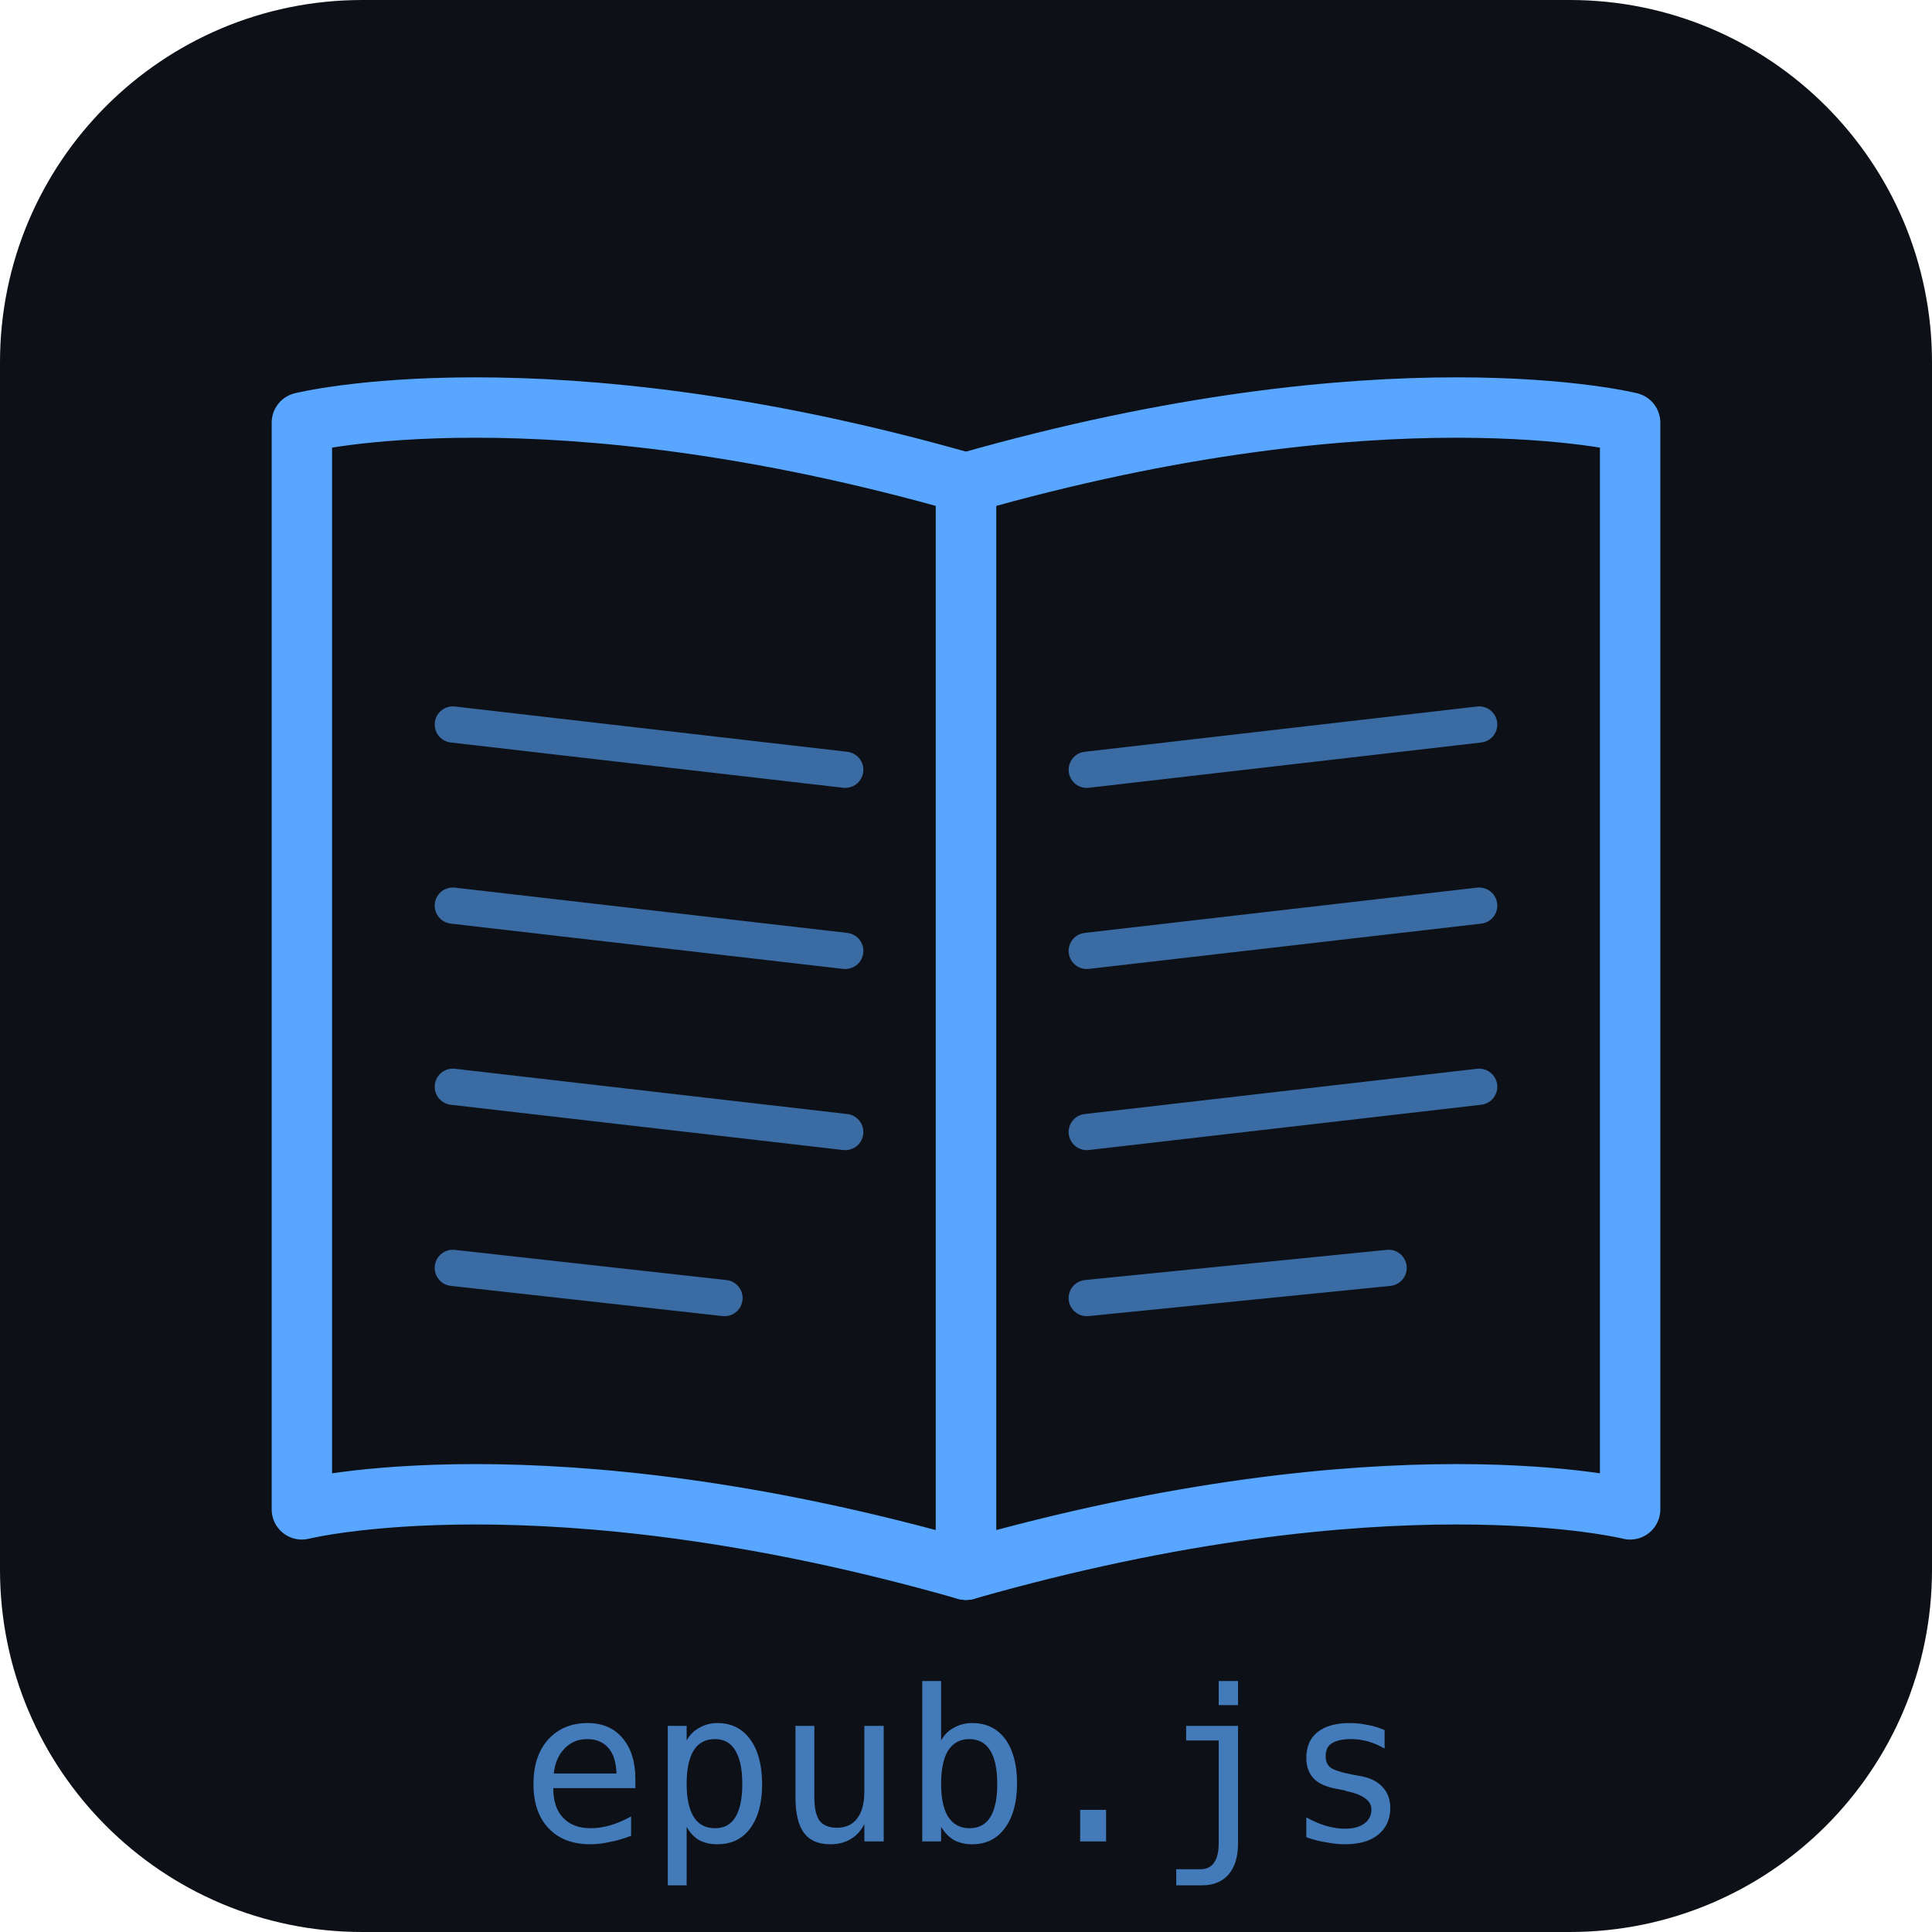
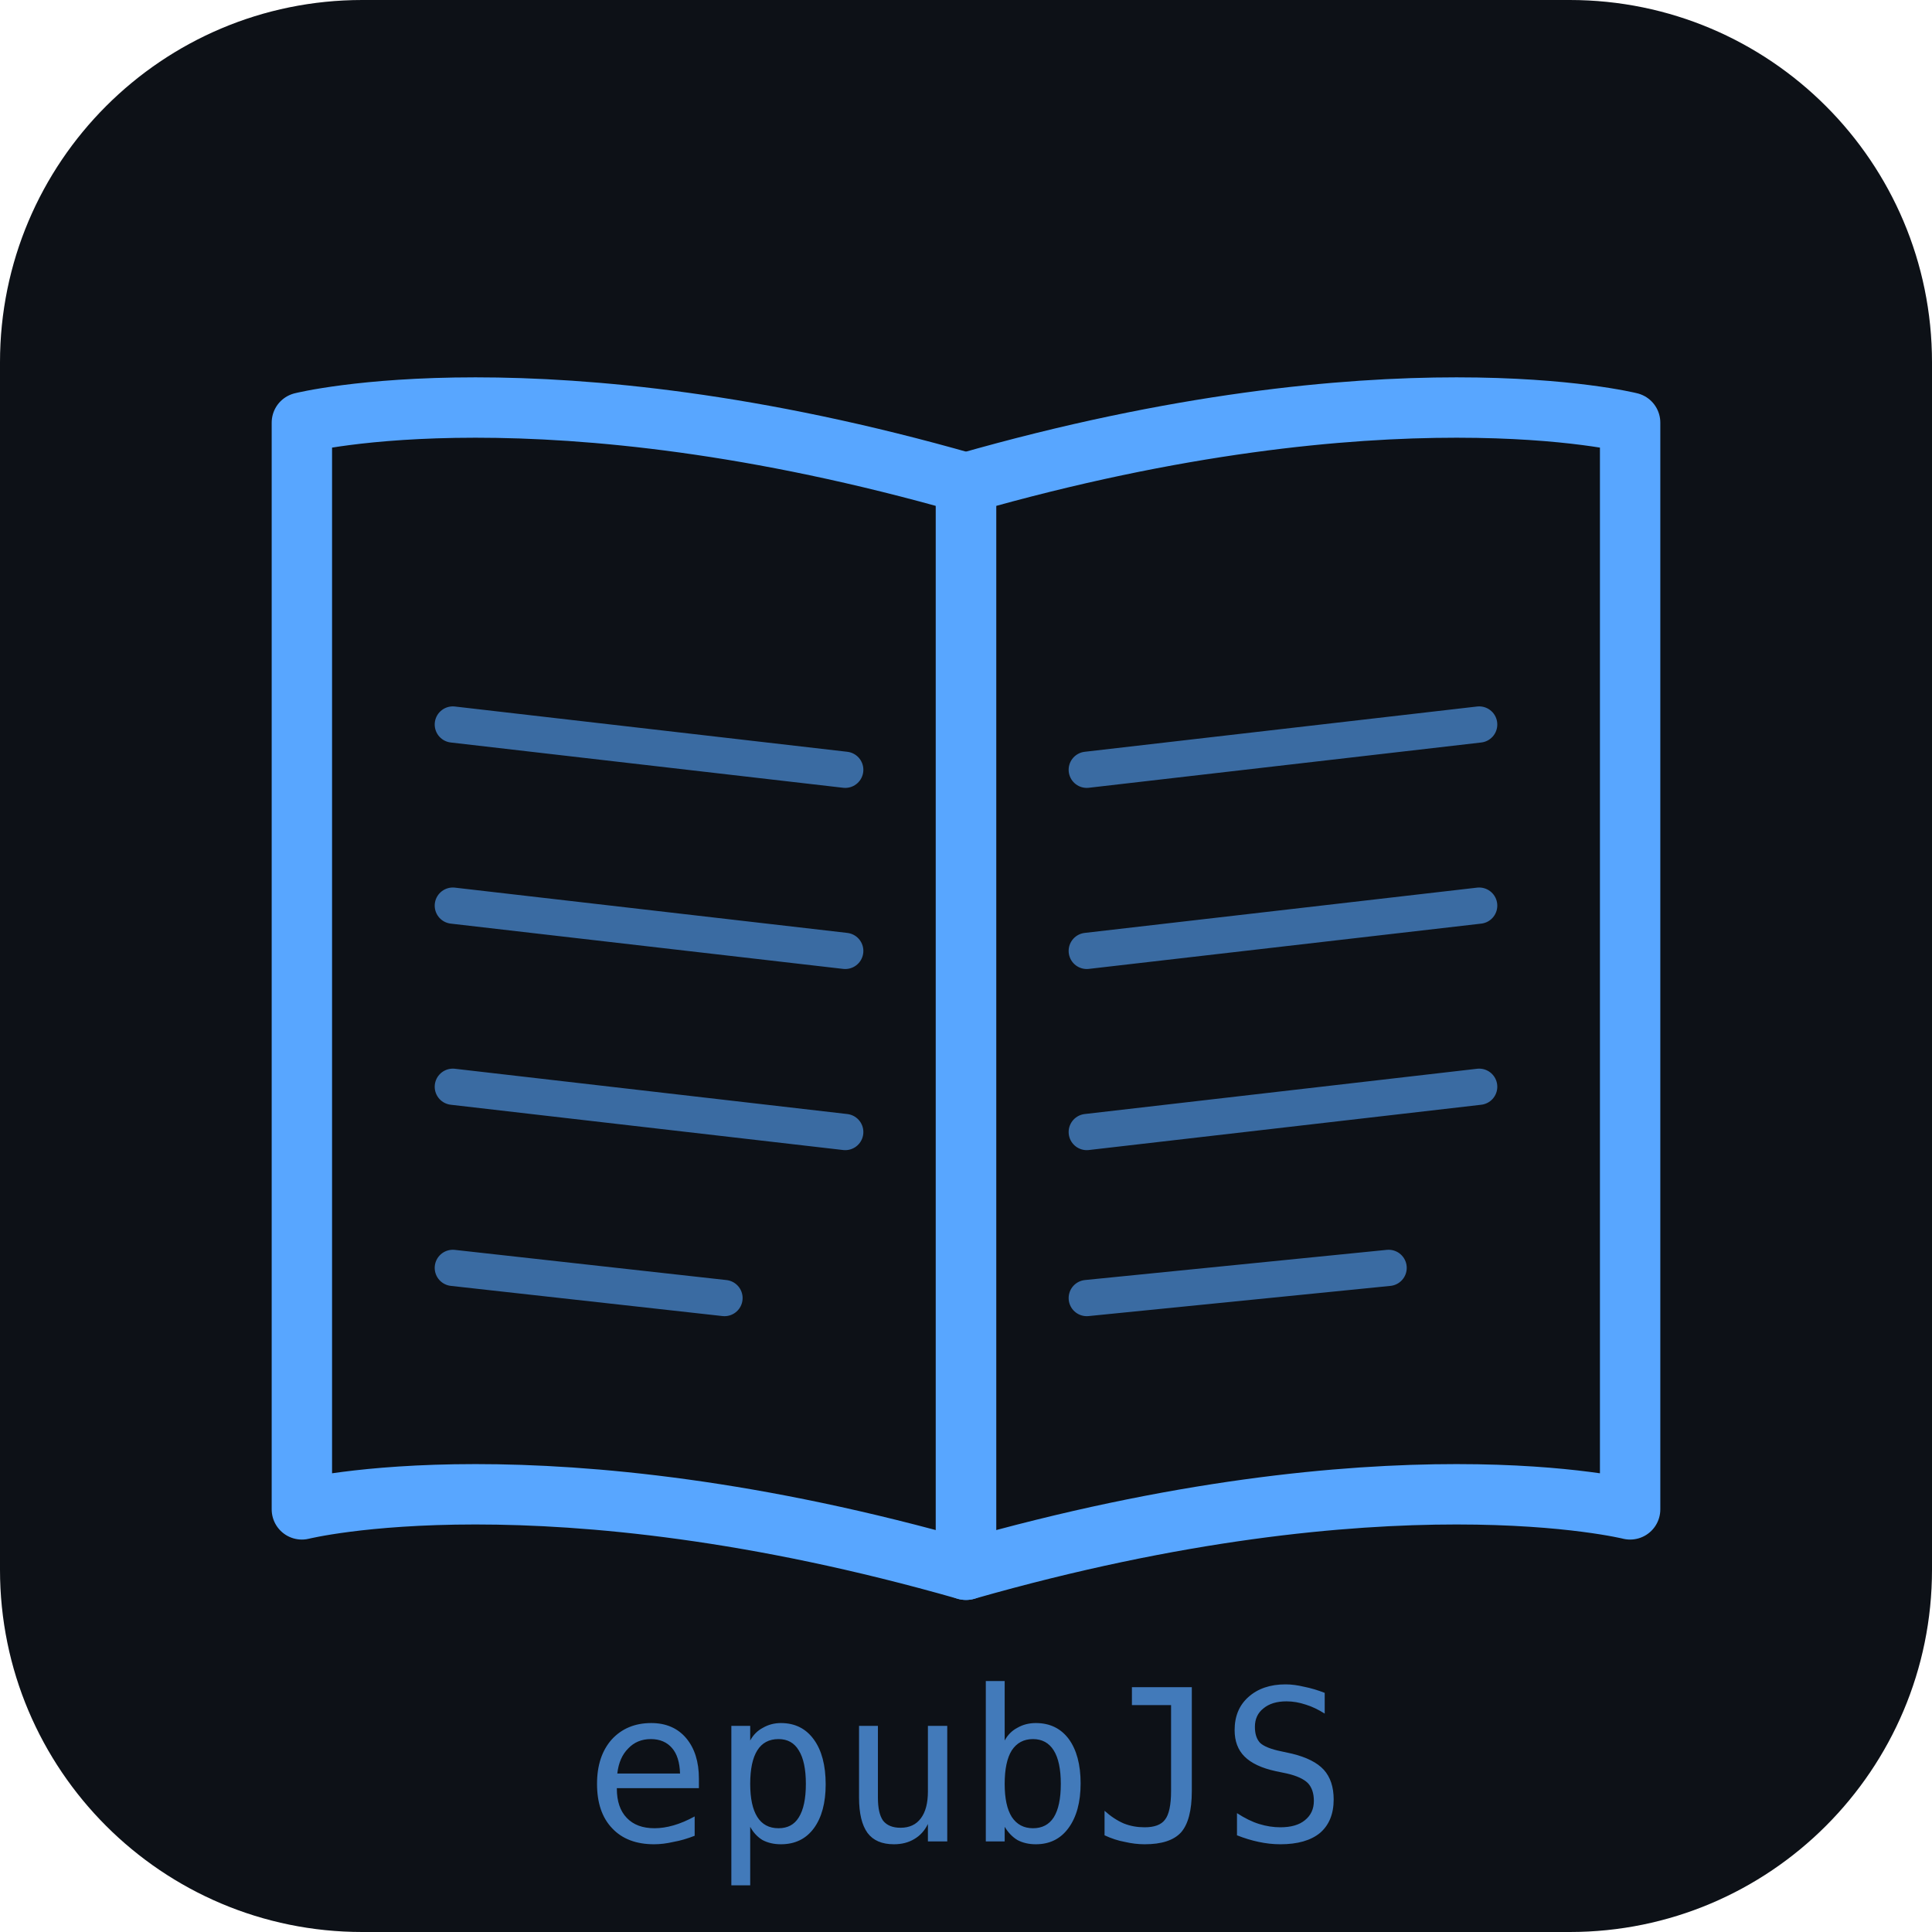
<svg xmlns="http://www.w3.org/2000/svg" viewBox="0 0 64 64" width="64" height="64">
  <rect width="64" height="64" rx="12" fill="#0d1117" />
  <path d="M10 14 C10 14 18 12 32 16 L32 52 C18 48 10 50 10 50 Z" fill="none" stroke="#58a6ff" stroke-width="2" stroke-linejoin="round" />
  <path d="M54 14 C54 14 46 12 32 16 L32 52 C46 48 54 50 54 50 Z" fill="none" stroke="#58a6ff" stroke-width="2" stroke-linejoin="round" />
  <line x1="32" y1="16" x2="32" y2="52" stroke="#58a6ff" stroke-width="2" />
  <line x1="15" y1="24" x2="28" y2="25.5" stroke="#58a6ff" stroke-width="1.2" stroke-linecap="round" opacity="0.6" />
  <line x1="15" y1="30" x2="28" y2="31.5" stroke="#58a6ff" stroke-width="1.2" stroke-linecap="round" opacity="0.6" />
  <line x1="15" y1="36" x2="28" y2="37.5" stroke="#58a6ff" stroke-width="1.2" stroke-linecap="round" opacity="0.6" />
  <line x1="15" y1="42" x2="24" y2="43" stroke="#58a6ff" stroke-width="1.2" stroke-linecap="round" opacity="0.6" />
  <line x1="36" y1="25.5" x2="49" y2="24" stroke="#58a6ff" stroke-width="1.2" stroke-linecap="round" opacity="0.6" />
  <line x1="36" y1="31.5" x2="49" y2="30" stroke="#58a6ff" stroke-width="1.2" stroke-linecap="round" opacity="0.6" />
  <line x1="36" y1="37.5" x2="49" y2="36" stroke="#58a6ff" stroke-width="1.2" stroke-linecap="round" opacity="0.6" />
  <line x1="36" y1="43" x2="46" y2="42" stroke="#58a6ff" stroke-width="1.2" stroke-linecap="round" opacity="0.6" />
-   <text x="32" y="61" font-family="monospace" font-size="7" fill="#58a6ff" text-anchor="middle" opacity="0.7">epub.js</text>
+   <text x="32" y="61" font-family="monospace" font-size="7" fill="#58a6ff" text-anchor="middle" opacity="0.7">epubJS</text>
</svg>
